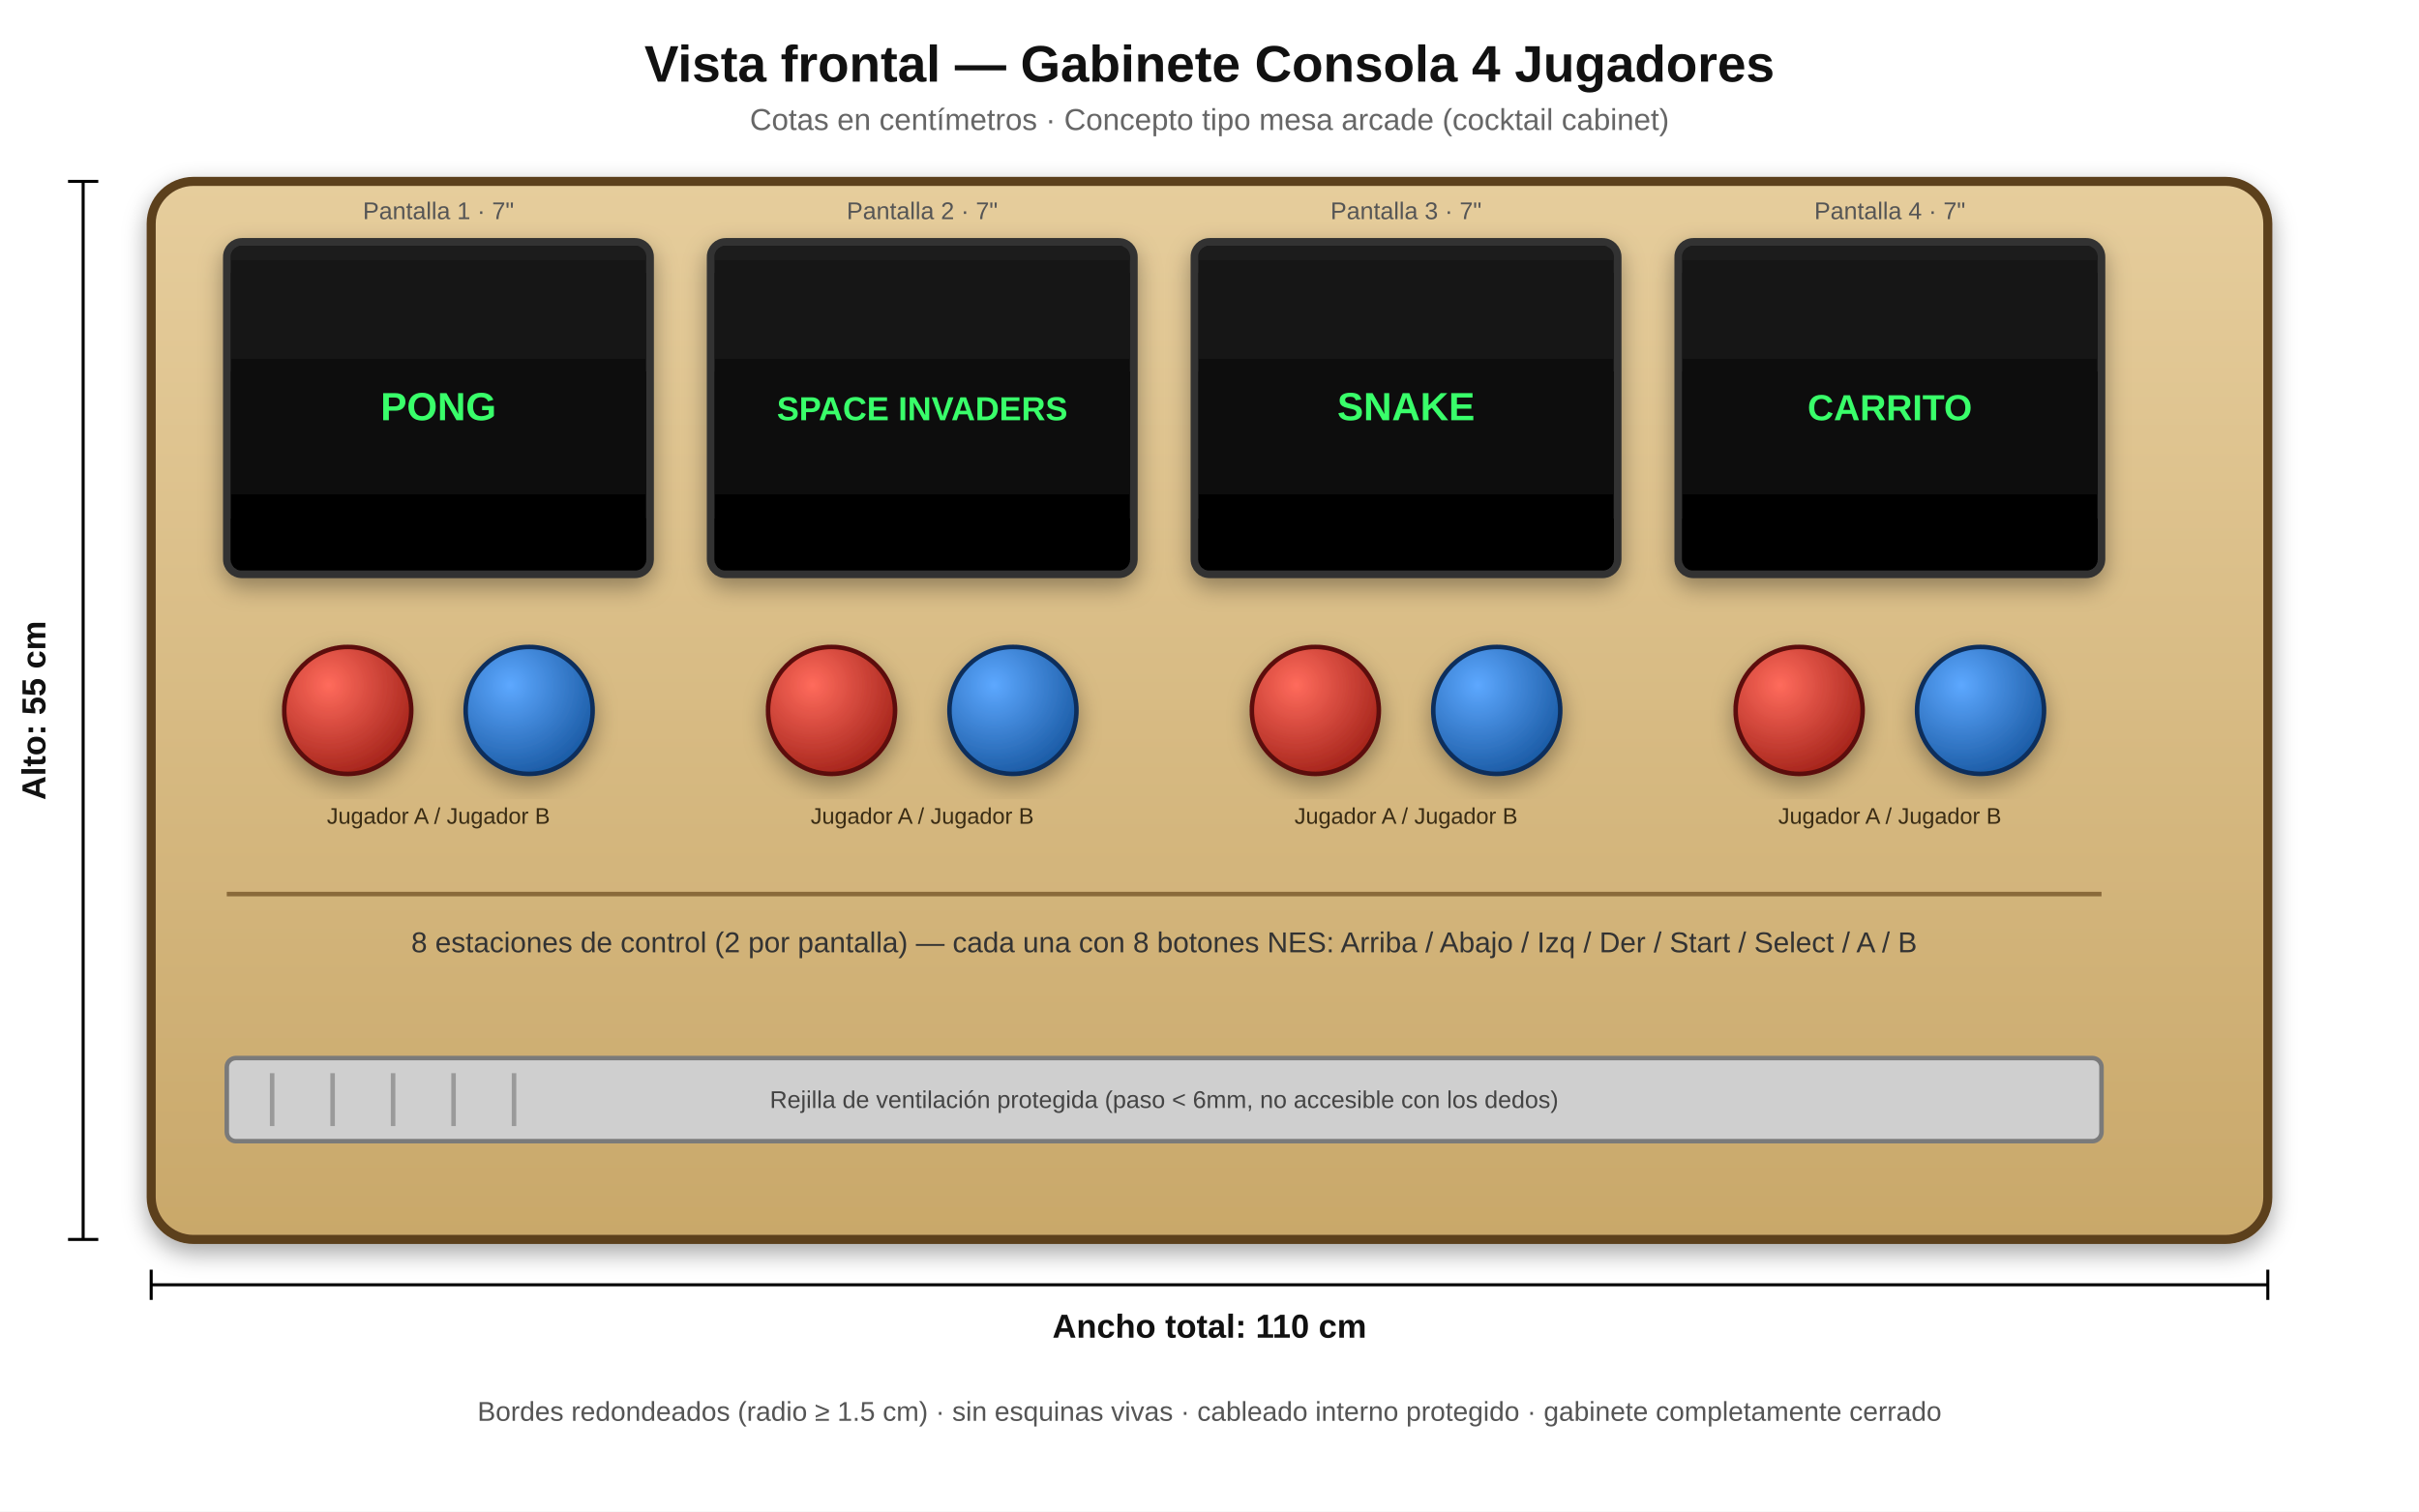
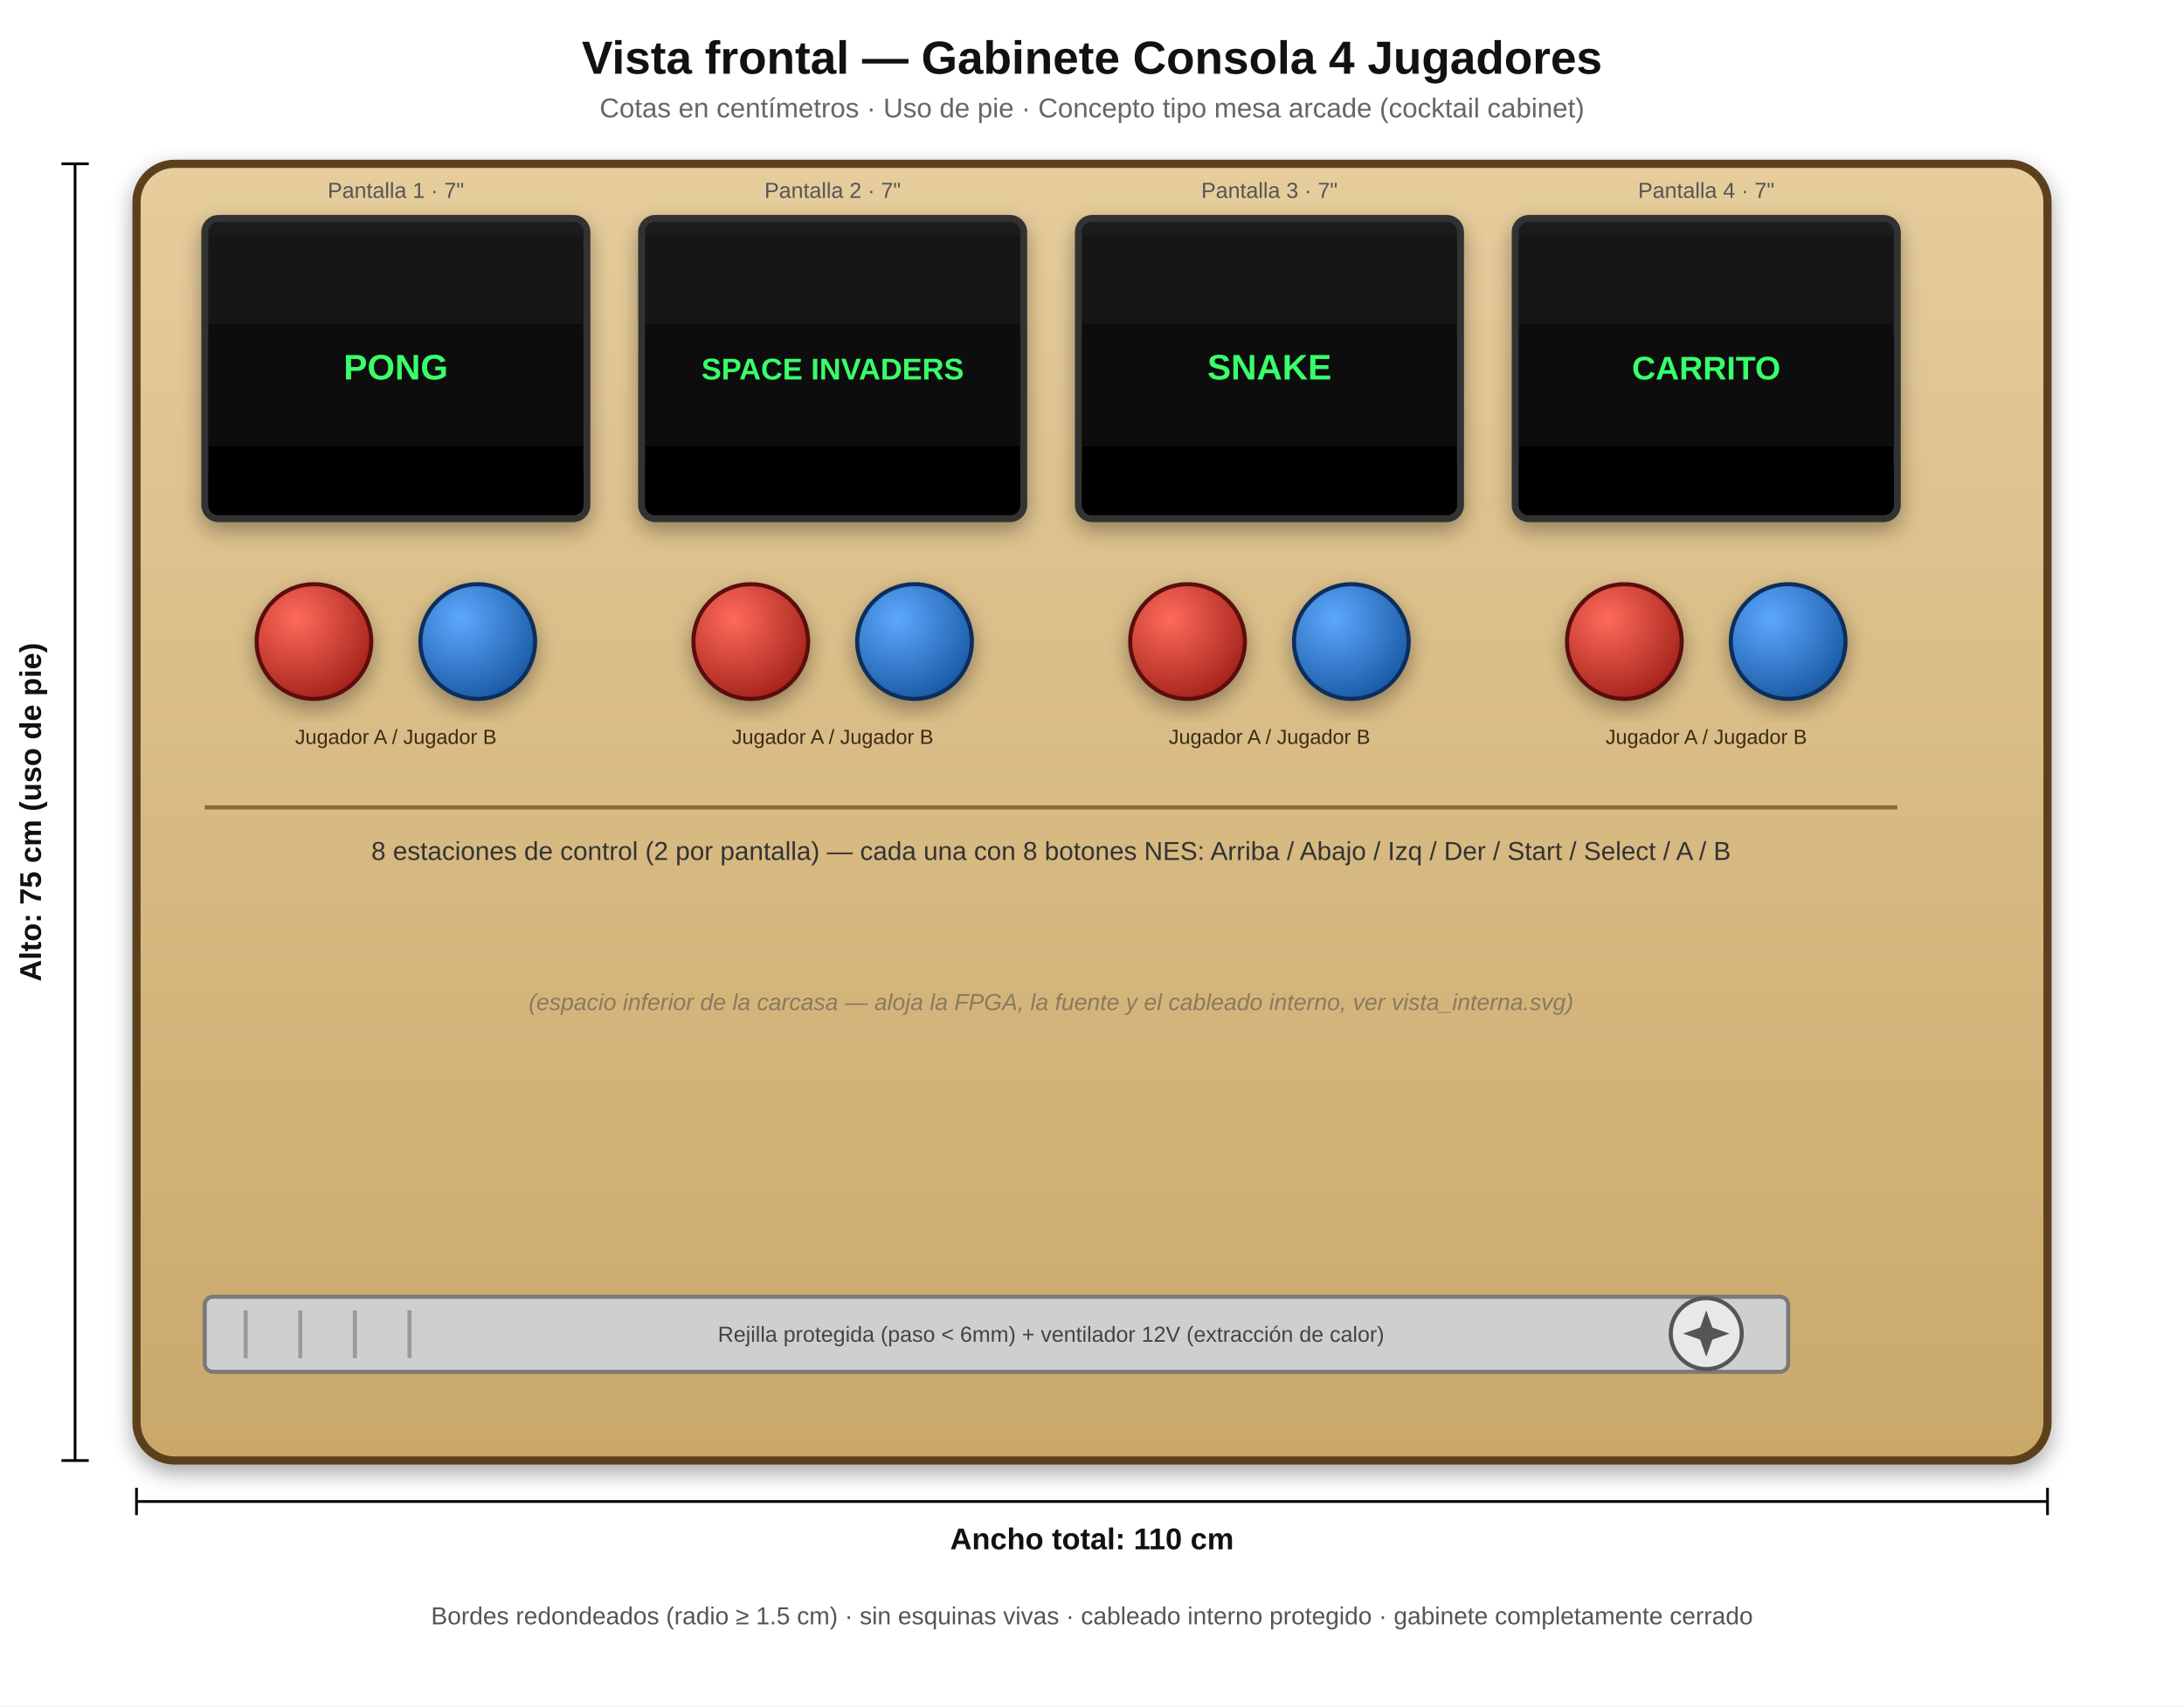
- <svg xmlns="http://www.w3.org/2000/svg" viewBox="0 0 1600 1000" font-family="Arial, Helvetica, sans-serif">
+ <svg xmlns="http://www.w3.org/2000/svg" viewBox="0 0 1600 1250" font-family="Arial, Helvetica, sans-serif">
  <defs>
    <linearGradient id="wood" x1="0" y1="0" x2="0" y2="1">
      <stop offset="0%" stop-color="#e6cd9c" />
      <stop offset="100%" stop-color="#c9a86a" />
    </linearGradient>
    <linearGradient id="screenGlow" x1="0" y1="0" x2="0" y2="1">
      <stop offset="0%" stop-color="#1b1b1b" />
      <stop offset="100%" stop-color="#000000" />
    </linearGradient>
    <filter id="softShadow" x="-20%" y="-20%" width="140%" height="140%">
      <feDropShadow dx="0" dy="6" stdDeviation="8" flood-color="#000" flood-opacity="0.35" />
    </filter>
    <radialGradient id="btnRed" cx="35%" cy="30%" r="75%">
      <stop offset="0%" stop-color="#ff6b5c" />
      <stop offset="100%" stop-color="#a4231a" />
    </radialGradient>
    <radialGradient id="btnBlue" cx="35%" cy="30%" r="75%">
      <stop offset="0%" stop-color="#5da8ff" />
      <stop offset="100%" stop-color="#1a5aa4" />
    </radialGradient>
  </defs>
-   <rect x="0" y="0" width="1600" height="1000" fill="#ffffff" />
+   <rect x="0" y="0" width="1600" height="1250" fill="#ffffff" />
  <text x="800" y="54" text-anchor="middle" font-size="34" font-weight="bold" fill="#111">
    Vista frontal — Gabinete Consola 4 Jugadores
  </text>
  <text x="800" y="86" text-anchor="middle" font-size="20" fill="#666">
-     Cotas en centímetros · Concepto tipo mesa arcade (cocktail cabinet)
+     Cotas en centímetros · Uso de pie · Concepto tipo mesa arcade (cocktail cabinet)
  </text>
-   <rect x="100" y="120" width="1400" height="700" rx="28" ry="28" fill="url(#wood)" stroke="#5c3f1f" stroke-width="6" filter="url(#softShadow)" />
+   <rect x="100" y="120" width="1400" height="950" rx="28" ry="28" fill="url(#wood)" stroke="#5c3f1f" stroke-width="6" filter="url(#softShadow)" />
  <g>
    <rect x="150" y="160" width="280" height="220" rx="10" fill="url(#screenGlow)" stroke="#333" stroke-width="5" filter="url(#softShadow)" />
    <rect x="470" y="160" width="280" height="220" rx="10" fill="url(#screenGlow)" stroke="#333" stroke-width="5" filter="url(#softShadow)" />
    <rect x="790" y="160" width="280" height="220" rx="10" fill="url(#screenGlow)" stroke="#333" stroke-width="5" filter="url(#softShadow)" />
    <rect x="1110" y="160" width="280" height="220" rx="10" fill="url(#screenGlow)" stroke="#333" stroke-width="5" filter="url(#softShadow)" />
    <text x="290" y="278" text-anchor="middle" font-size="26" font-weight="bold" fill="#39ff6a">PONG</text>
    <text x="610" y="278" text-anchor="middle" font-size="22" font-weight="bold" fill="#39ff6a">SPACE INVADERS</text>
    <text x="930" y="278" text-anchor="middle" font-size="26" font-weight="bold" fill="#39ff6a">SNAKE</text>
    <text x="1250" y="278" text-anchor="middle" font-size="24" font-weight="bold" fill="#39ff6a">CARRITO</text>
    <text x="290" y="145" text-anchor="middle" font-size="16" fill="#555">Pantalla 1 · 7"</text>
    <text x="610" y="145" text-anchor="middle" font-size="16" fill="#555">Pantalla 2 · 7"</text>
    <text x="930" y="145" text-anchor="middle" font-size="16" fill="#555">Pantalla 3 · 7"</text>
    <text x="1250" y="145" text-anchor="middle" font-size="16" fill="#555">Pantalla 4 · 7"</text>
  </g>
  <g>
    <circle cx="230" cy="470" r="42" fill="url(#btnRed)" stroke="#5c0e08" stroke-width="3" filter="url(#softShadow)" />
    <circle cx="350" cy="470" r="42" fill="url(#btnBlue)" stroke="#0c2f5c" stroke-width="3" filter="url(#softShadow)" />
    <circle cx="550" cy="470" r="42" fill="url(#btnRed)" stroke="#5c0e08" stroke-width="3" filter="url(#softShadow)" />
    <circle cx="670" cy="470" r="42" fill="url(#btnBlue)" stroke="#0c2f5c" stroke-width="3" filter="url(#softShadow)" />
    <circle cx="870" cy="470" r="42" fill="url(#btnRed)" stroke="#5c0e08" stroke-width="3" filter="url(#softShadow)" />
    <circle cx="990" cy="470" r="42" fill="url(#btnBlue)" stroke="#0c2f5c" stroke-width="3" filter="url(#softShadow)" />
    <circle cx="1190" cy="470" r="42" fill="url(#btnRed)" stroke="#5c0e08" stroke-width="3" filter="url(#softShadow)" />
    <circle cx="1310" cy="470" r="42" fill="url(#btnBlue)" stroke="#0c2f5c" stroke-width="3" filter="url(#softShadow)" />
    <text x="290" y="545" text-anchor="middle" font-size="15" fill="#3a2c14">Jugador A / Jugador B</text>
    <text x="610" y="545" text-anchor="middle" font-size="15" fill="#3a2c14">Jugador A / Jugador B</text>
    <text x="930" y="545" text-anchor="middle" font-size="15" fill="#3a2c14">Jugador A / Jugador B</text>
    <text x="1250" y="545" text-anchor="middle" font-size="15" fill="#3a2c14">Jugador A / Jugador B</text>
  </g>
  <rect x="150" y="590" width="1240" height="3" fill="#8a6a3a" />
  <text x="770" y="630" text-anchor="middle" font-size="19" fill="#333">
    8 estaciones de control (2 por pantalla) — cada una con 8 botones NES: Arriba / Abajo / Izq / Der / Start / Select / A / B
  </text>
-   <rect x="150" y="700" width="1240" height="55" rx="6" fill="#cfcfcf" stroke="#7a7a7a" stroke-width="3" />
+   <text x="770" y="740" text-anchor="middle" font-size="17" fill="#8a7a5c" font-style="italic">
+     (espacio inferior de la carcasa — aloja la FPGA, la fuente y el cableado interno, ver vista_interna.svg)
+   </text>
+   <rect x="150" y="950" width="1160" height="55" rx="6" fill="#cfcfcf" stroke="#7a7a7a" stroke-width="3" />
  <g stroke="#9a9a9a" stroke-width="3">
-     <line x1="180" y1="710" x2="180" y2="745" />
-     <line x1="220" y1="710" x2="220" y2="745" />
-     <line x1="260" y1="710" x2="260" y2="745" />
-     <line x1="300" y1="710" x2="300" y2="745" />
-     <line x1="340" y1="710" x2="340" y2="745" />
+     <line x1="180" y1="960" x2="180" y2="995" />
+     <line x1="220" y1="960" x2="220" y2="995" />
+     <line x1="260" y1="960" x2="260" y2="995" />
+     <line x1="300" y1="960" x2="300" y2="995" />
  </g>
-   <text x="770" y="733" text-anchor="middle" font-size="16" fill="#444">
-     Rejilla de ventilación protegida (paso &lt; 6mm, no accesible con los dedos)
+   <circle cx="1250" cy="977" r="26" fill="#e8e8e8" stroke="#555" stroke-width="3" />
+   <path d="M 1250 960 L 1256 977 L 1250 994 L 1244 977 Z" fill="#555" />
+   <path d="M 1233 977 L 1250 971 L 1267 977 L 1250 983 Z" fill="#555" />
+   <text x="770" y="983" text-anchor="middle" font-size="16" fill="#444">
+     Rejilla protegida (paso &lt; 6mm) + ventilador 12V (extracción de calor)
  </text>
-   <line x1="100" y1="850" x2="1500" y2="850" stroke="#000" stroke-width="2" />
-   <line x1="100" y1="840" x2="100" y2="860" stroke="#000" stroke-width="2" />
-   <line x1="1500" y1="840" x2="1500" y2="860" stroke="#000" stroke-width="2" />
-   <text x="800" y="885" text-anchor="middle" font-size="22" font-weight="bold" fill="#111">Ancho total: 110 cm</text>
-   <line x1="55" y1="120" x2="55" y2="820" stroke="#000" stroke-width="2" />
+   <line x1="100" y1="1100" x2="1500" y2="1100" stroke="#000" stroke-width="2" />
+   <line x1="100" y1="1090" x2="100" y2="1110" stroke="#000" stroke-width="2" />
+   <line x1="1500" y1="1090" x2="1500" y2="1110" stroke="#000" stroke-width="2" />
+   <text x="800" y="1135" text-anchor="middle" font-size="22" font-weight="bold" fill="#111">Ancho total: 110 cm</text>
+   <line x1="55" y1="120" x2="55" y2="1070" stroke="#000" stroke-width="2" />
  <line x1="45" y1="120" x2="65" y2="120" stroke="#000" stroke-width="2" />
-   <line x1="45" y1="820" x2="65" y2="820" stroke="#000" stroke-width="2" />
-   <text x="30" y="470" text-anchor="middle" font-size="22" font-weight="bold" fill="#111" transform="rotate(-90 30 470)">Alto: 55 cm</text>
-   <text x="800" y="940" text-anchor="middle" font-size="18" fill="#555">
+   <line x1="45" y1="1070" x2="65" y2="1070" stroke="#000" stroke-width="2" />
+   <text x="30" y="595" text-anchor="middle" font-size="22" font-weight="bold" fill="#111" transform="rotate(-90 30 595)">Alto: 75 cm (uso de pie)</text>
+   <text x="800" y="1190" text-anchor="middle" font-size="18" fill="#555">
    Bordes redondeados (radio ≥ 1.5 cm) · sin esquinas vivas · cableado interno protegido · gabinete completamente cerrado
  </text>
</svg>
